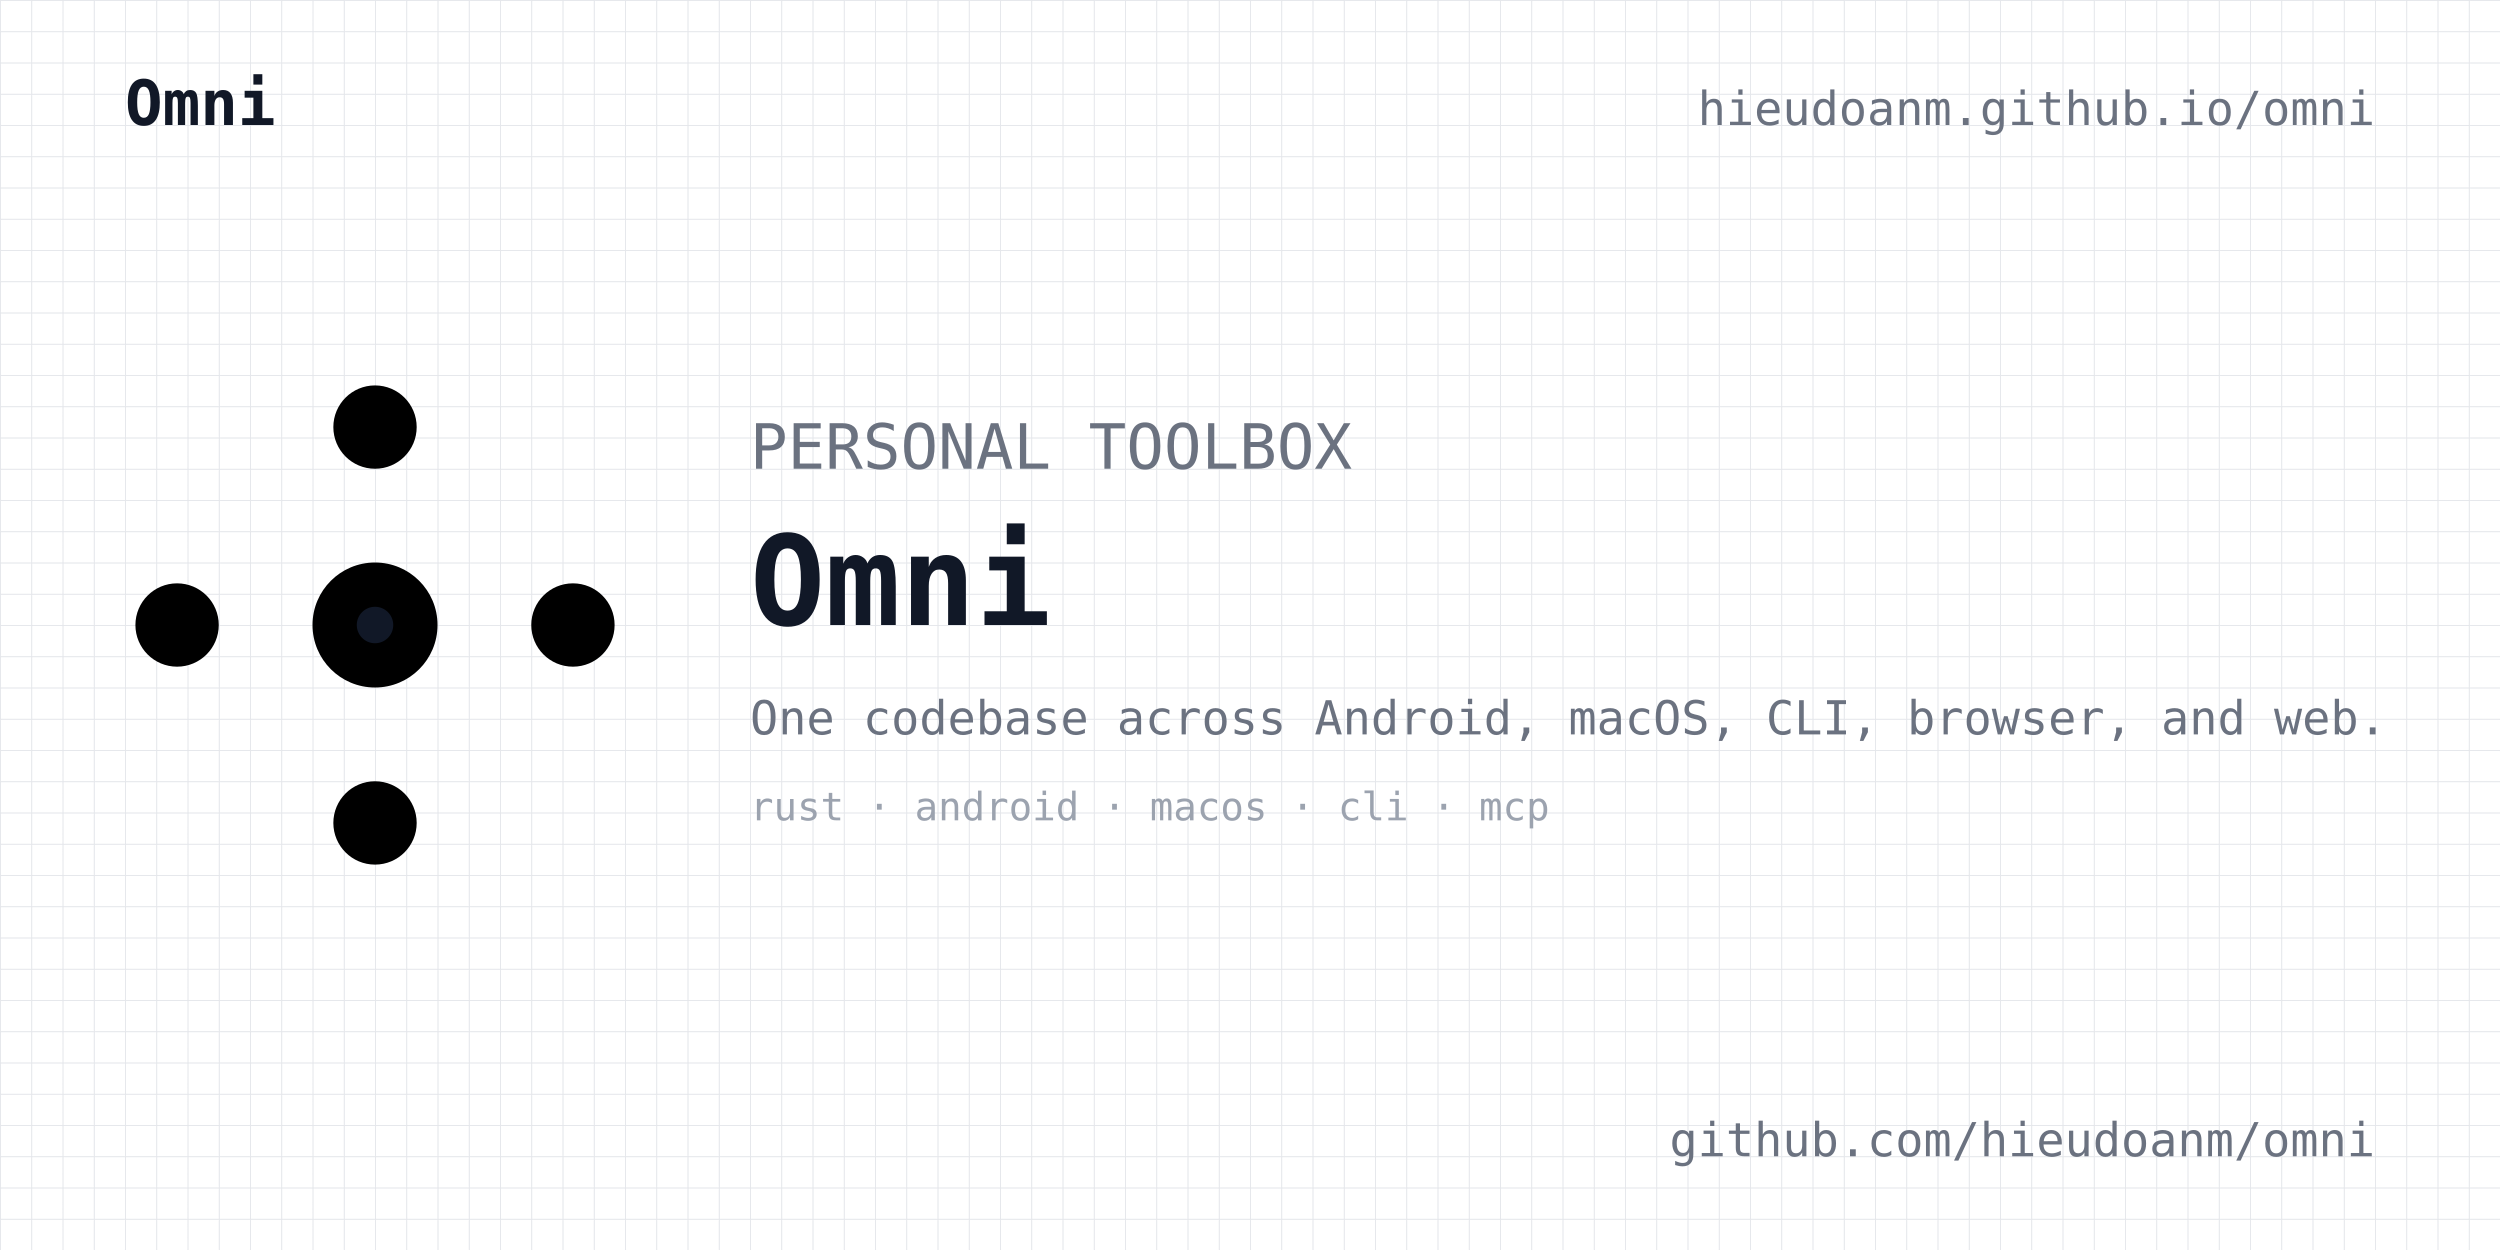
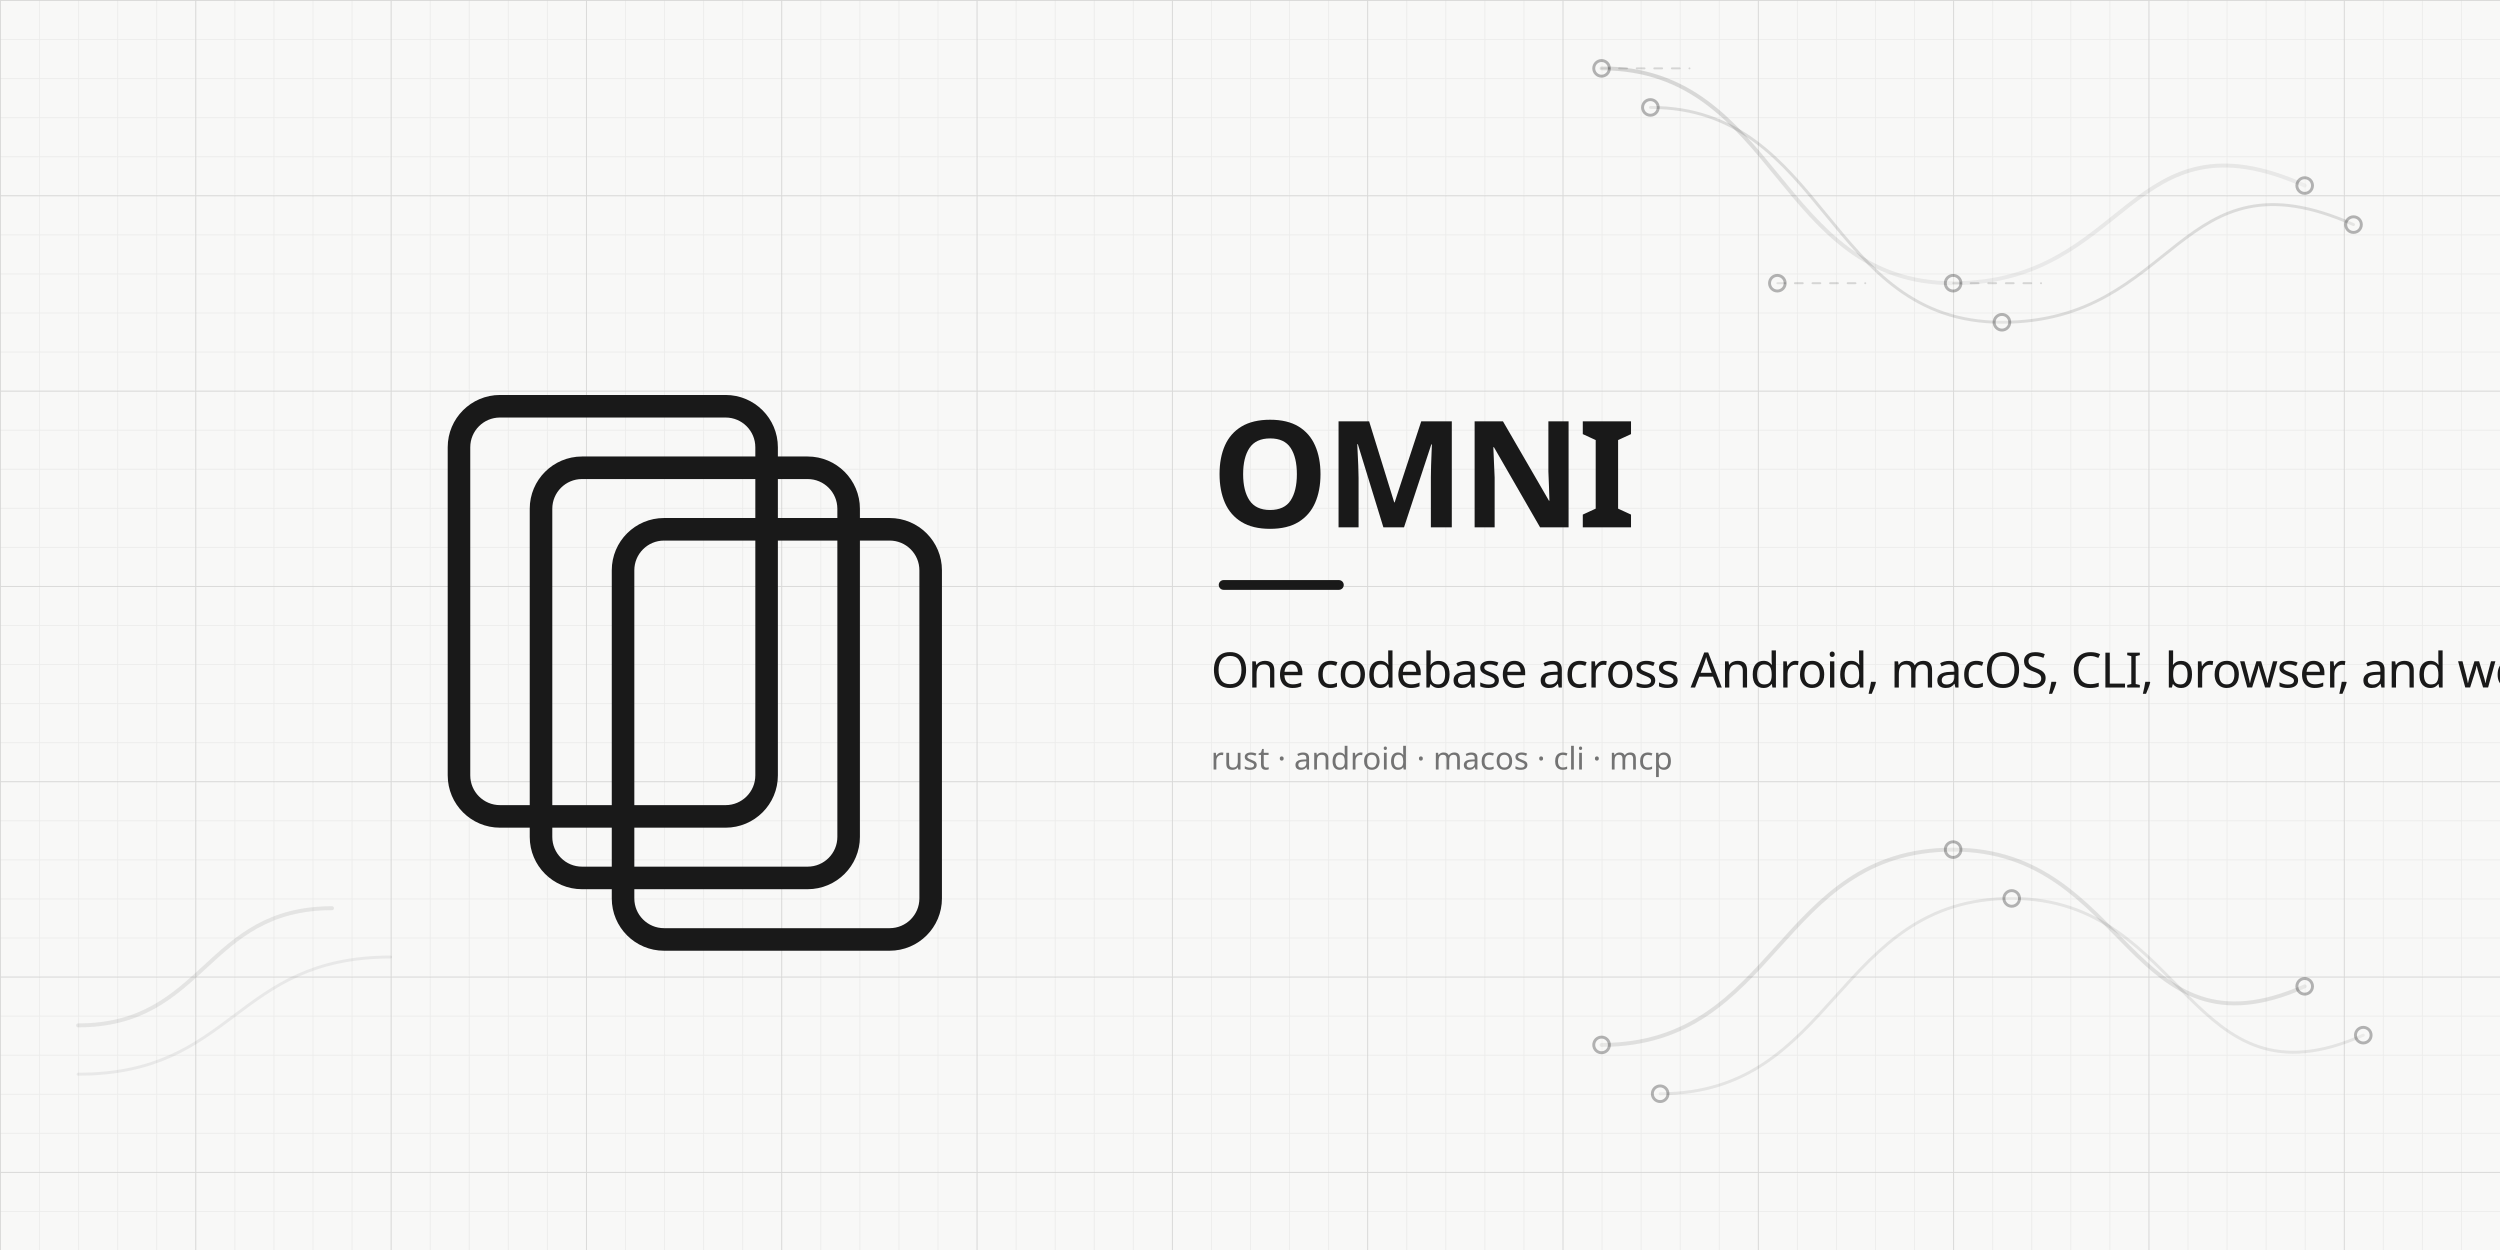
- <svg xmlns="http://www.w3.org/2000/svg" viewBox="0 0 1280 640" width="1280" height="640">
-   <rect width="1280" height="640" fill="#ffffff" />
+ <svg xmlns="http://www.w3.org/2000/svg" width="1280" height="640" viewBox="0 0 1280 640" role="img" aria-labelledby="title desc">
  <defs>
-     <pattern id="grid" width="16" height="16" patternUnits="userSpaceOnUse">
-       <path d="M16 0H0V16" fill="none" stroke="#e5e7eb" stroke-width="1" />
+     <pattern id="small-grid" width="20" height="20" patternUnits="userSpaceOnUse">
+       <path d="M20 0H0V20" fill="none" stroke="#191919" stroke-opacity="0.055" stroke-width="0.8" />
    </pattern>
+     <pattern id="large-grid" width="100" height="100" patternUnits="userSpaceOnUse">
+       <rect width="100" height="100" fill="url(#small-grid)" />
+       <path d="M100 0H0V100" fill="none" stroke="#191919" stroke-opacity="0.09" stroke-width="1" />
+     </pattern>
+     <linearGradient id="curve-fade" x1="0" y1="0" x2="1" y2="1">
+       <stop offset="0%" stop-color="#191919" stop-opacity="0.16" />
+       <stop offset="100%" stop-color="#191919" stop-opacity="0.04" />
+     </linearGradient>
  </defs>
-   <rect width="1280" height="640" fill="url(#grid)" />
-   <text x="64" y="64" font-family="ui-monospace, Menlo, monospace" font-size="32" font-weight="700" fill="#111827">Omni</text>
-   <text x="1216" y="64" text-anchor="end" font-family="ui-monospace, Menlo, monospace" font-size="24" fill="#6b7280">hieudoanm.github.io/omni</text>
-   <g transform="translate(64 192) scale(0.6667) translate(-64 -64)">
-     <line x1="256" y1="136" x2="256" y2="228" />
-     <line x1="284" y1="256" x2="376" y2="256" />
-     <line x1="256" y1="284" x2="256" y2="376" />
-     <line x1="228" y1="256" x2="136" y2="256" />
-     <circle cx="256" cy="104" r="32" />
-     <circle cx="408" cy="256" r="32" />
-     <circle cx="256" cy="408" r="32" />
-     <circle cx="104" cy="256" r="32" />
-     <circle cx="256" cy="256" r="48" />
-     <circle cx="256" cy="256" r="14" fill="#111827" stroke="none" />
+   <rect width="1280" height="640" fill="#f8f8f7" />
+   <rect width="1280" height="640" fill="url(#large-grid)" />
+   <g fill="none" stroke-linecap="round" stroke-linejoin="round">
+     <path d="M820 35 C910 35 910 145 1000 145 S1090 55 1180 95" stroke="url(#curve-fade)" stroke-width="2" />
+     <path d="M845 55 C935 55 935 165 1025 165 S1115 75 1205 115" stroke="#191919" stroke-opacity="0.13" stroke-width="1.5" />
+     <g stroke="#191919" stroke-opacity="0.16" stroke-width="1" stroke-dasharray="4 5">
+       <path d="M820 35L865 35" />
+       <path d="M910 145L955 145" />
+       <path d="M1000 145L1045 145" />
+     </g>
+     <path d="M820 535 C910 535 910 435 1000 435 S1090 545 1180 505" stroke="#191919" stroke-opacity="0.11" stroke-width="2" />
+     <path d="M850 560 C940 560 940 460 1030 460 S1120 570 1210 530" stroke="#191919" stroke-opacity="0.09" stroke-width="1.5" />
+     <path d="M40 525 C105 525 105 465 170 465" stroke="#191919" stroke-opacity="0.09" stroke-width="2" />
+     <path d="M40 550 C120 550 120 490 200 490" stroke="#191919" stroke-opacity="0.07" stroke-width="1.5" />
  </g>
-   <text x="384" y="240" font-family="ui-monospace, Menlo, monospace" font-size="32" fill="#6b7280">PERSONAL TOOLBOX</text>
-   <text x="384" y="320" font-family="ui-monospace, Menlo, monospace" font-size="64" font-weight="700" fill="#111827">Omni</text>
-   <text x="384" y="376" font-family="ui-monospace, Menlo, monospace" font-size="24" fill="#6b7280">One codebase across Android, macOS, CLI, browser, and web.</text>
-   <text x="384" y="420" font-family="ui-monospace, Menlo, monospace" font-size="20" fill="#9ca3af">rust · android · macos · cli · mcp</text>
-   <text x="1216" y="592" text-anchor="end" font-family="ui-monospace, Menlo, monospace" font-size="24" fill="#6b7280">github.com/hieudoanm/omni</text>
+   <g fill="#f8f8f7" stroke="#191919" stroke-width="1.5" opacity="0.32">
+     <circle cx="820" cy="35" r="4" />
+     <circle cx="910" cy="145" r="4" />
+     <circle cx="1000" cy="145" r="4" />
+     <circle cx="1180" cy="95" r="4" />
+     <circle cx="845" cy="55" r="4" />
+     <circle cx="1025" cy="165" r="4" />
+     <circle cx="1205" cy="115" r="4" />
+     <circle cx="820" cy="535" r="4" />
+     <circle cx="1000" cy="435" r="4" />
+     <circle cx="1180" cy="505" r="4" />
+     <circle cx="850" cy="560" r="4" />
+     <circle cx="1030" cy="460" r="4" />
+     <circle cx="1210" cy="530" r="4" />
+   </g>
+   <g transform="translate(130 103) scale(1.05)" fill="none" stroke="#191919" stroke-width="11" stroke-linecap="round" stroke-linejoin="round">
+     <rect x="100" y="100" width="150" height="200" rx="20" />
+     <rect x="140" y="130" width="150" height="200" rx="20" />
+     <rect x="180" y="160" width="150" height="200" rx="20" />
+   </g>
+   <g fill="#191919">
+     <text x="620" y="270" font-family="Comfortaa, 'Trebuchet MS', sans-serif" font-size="76" font-weight="700" letter-spacing="-2">OMNI</text>
+     <rect x="624" y="297" width="64" height="5" rx="2.5" />
+     <text x="620" y="352" font-family="Comfortaa, 'Trebuchet MS', sans-serif" font-size="25" font-weight="500" letter-spacing="-0.5">One codebase across Android, macOS, CLI, browser, and web.</text>
+     <text x="620" y="394" font-family="Comfortaa, 'Trebuchet MS', sans-serif" font-size="16" font-weight="400" fill="#737373">rust · android · macos · cli · mcp</text>
+   </g>
</svg>
